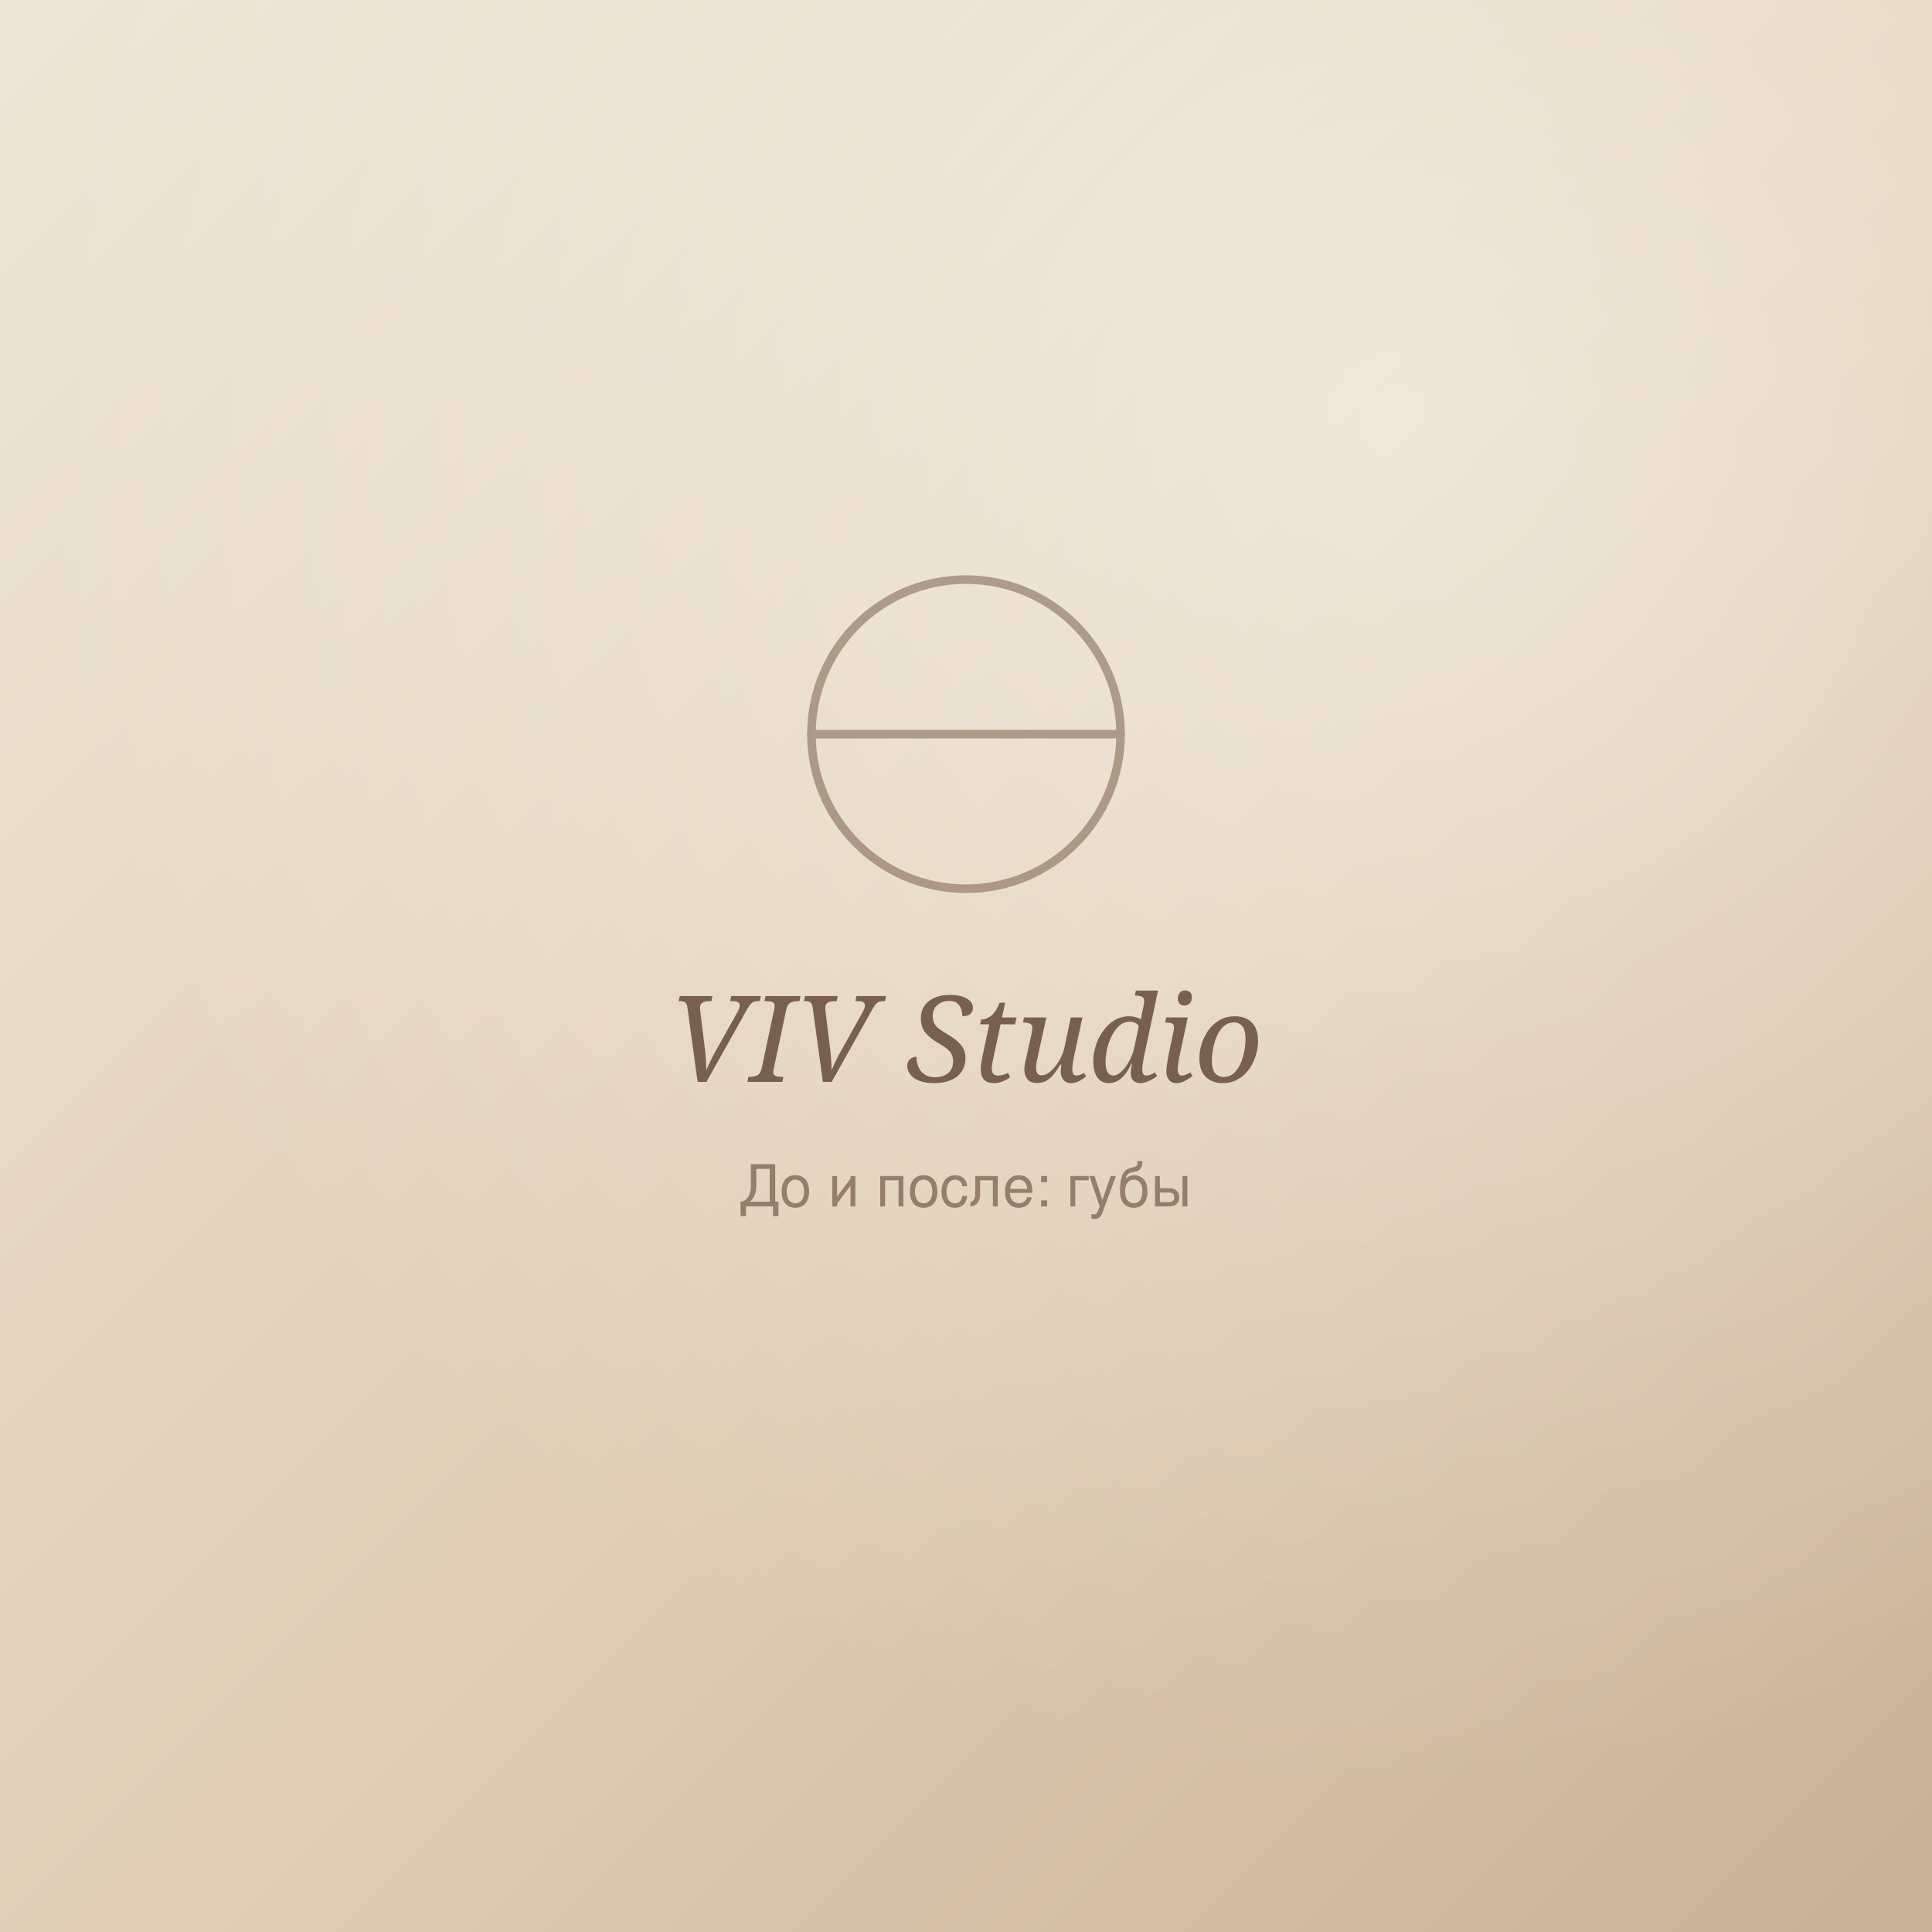
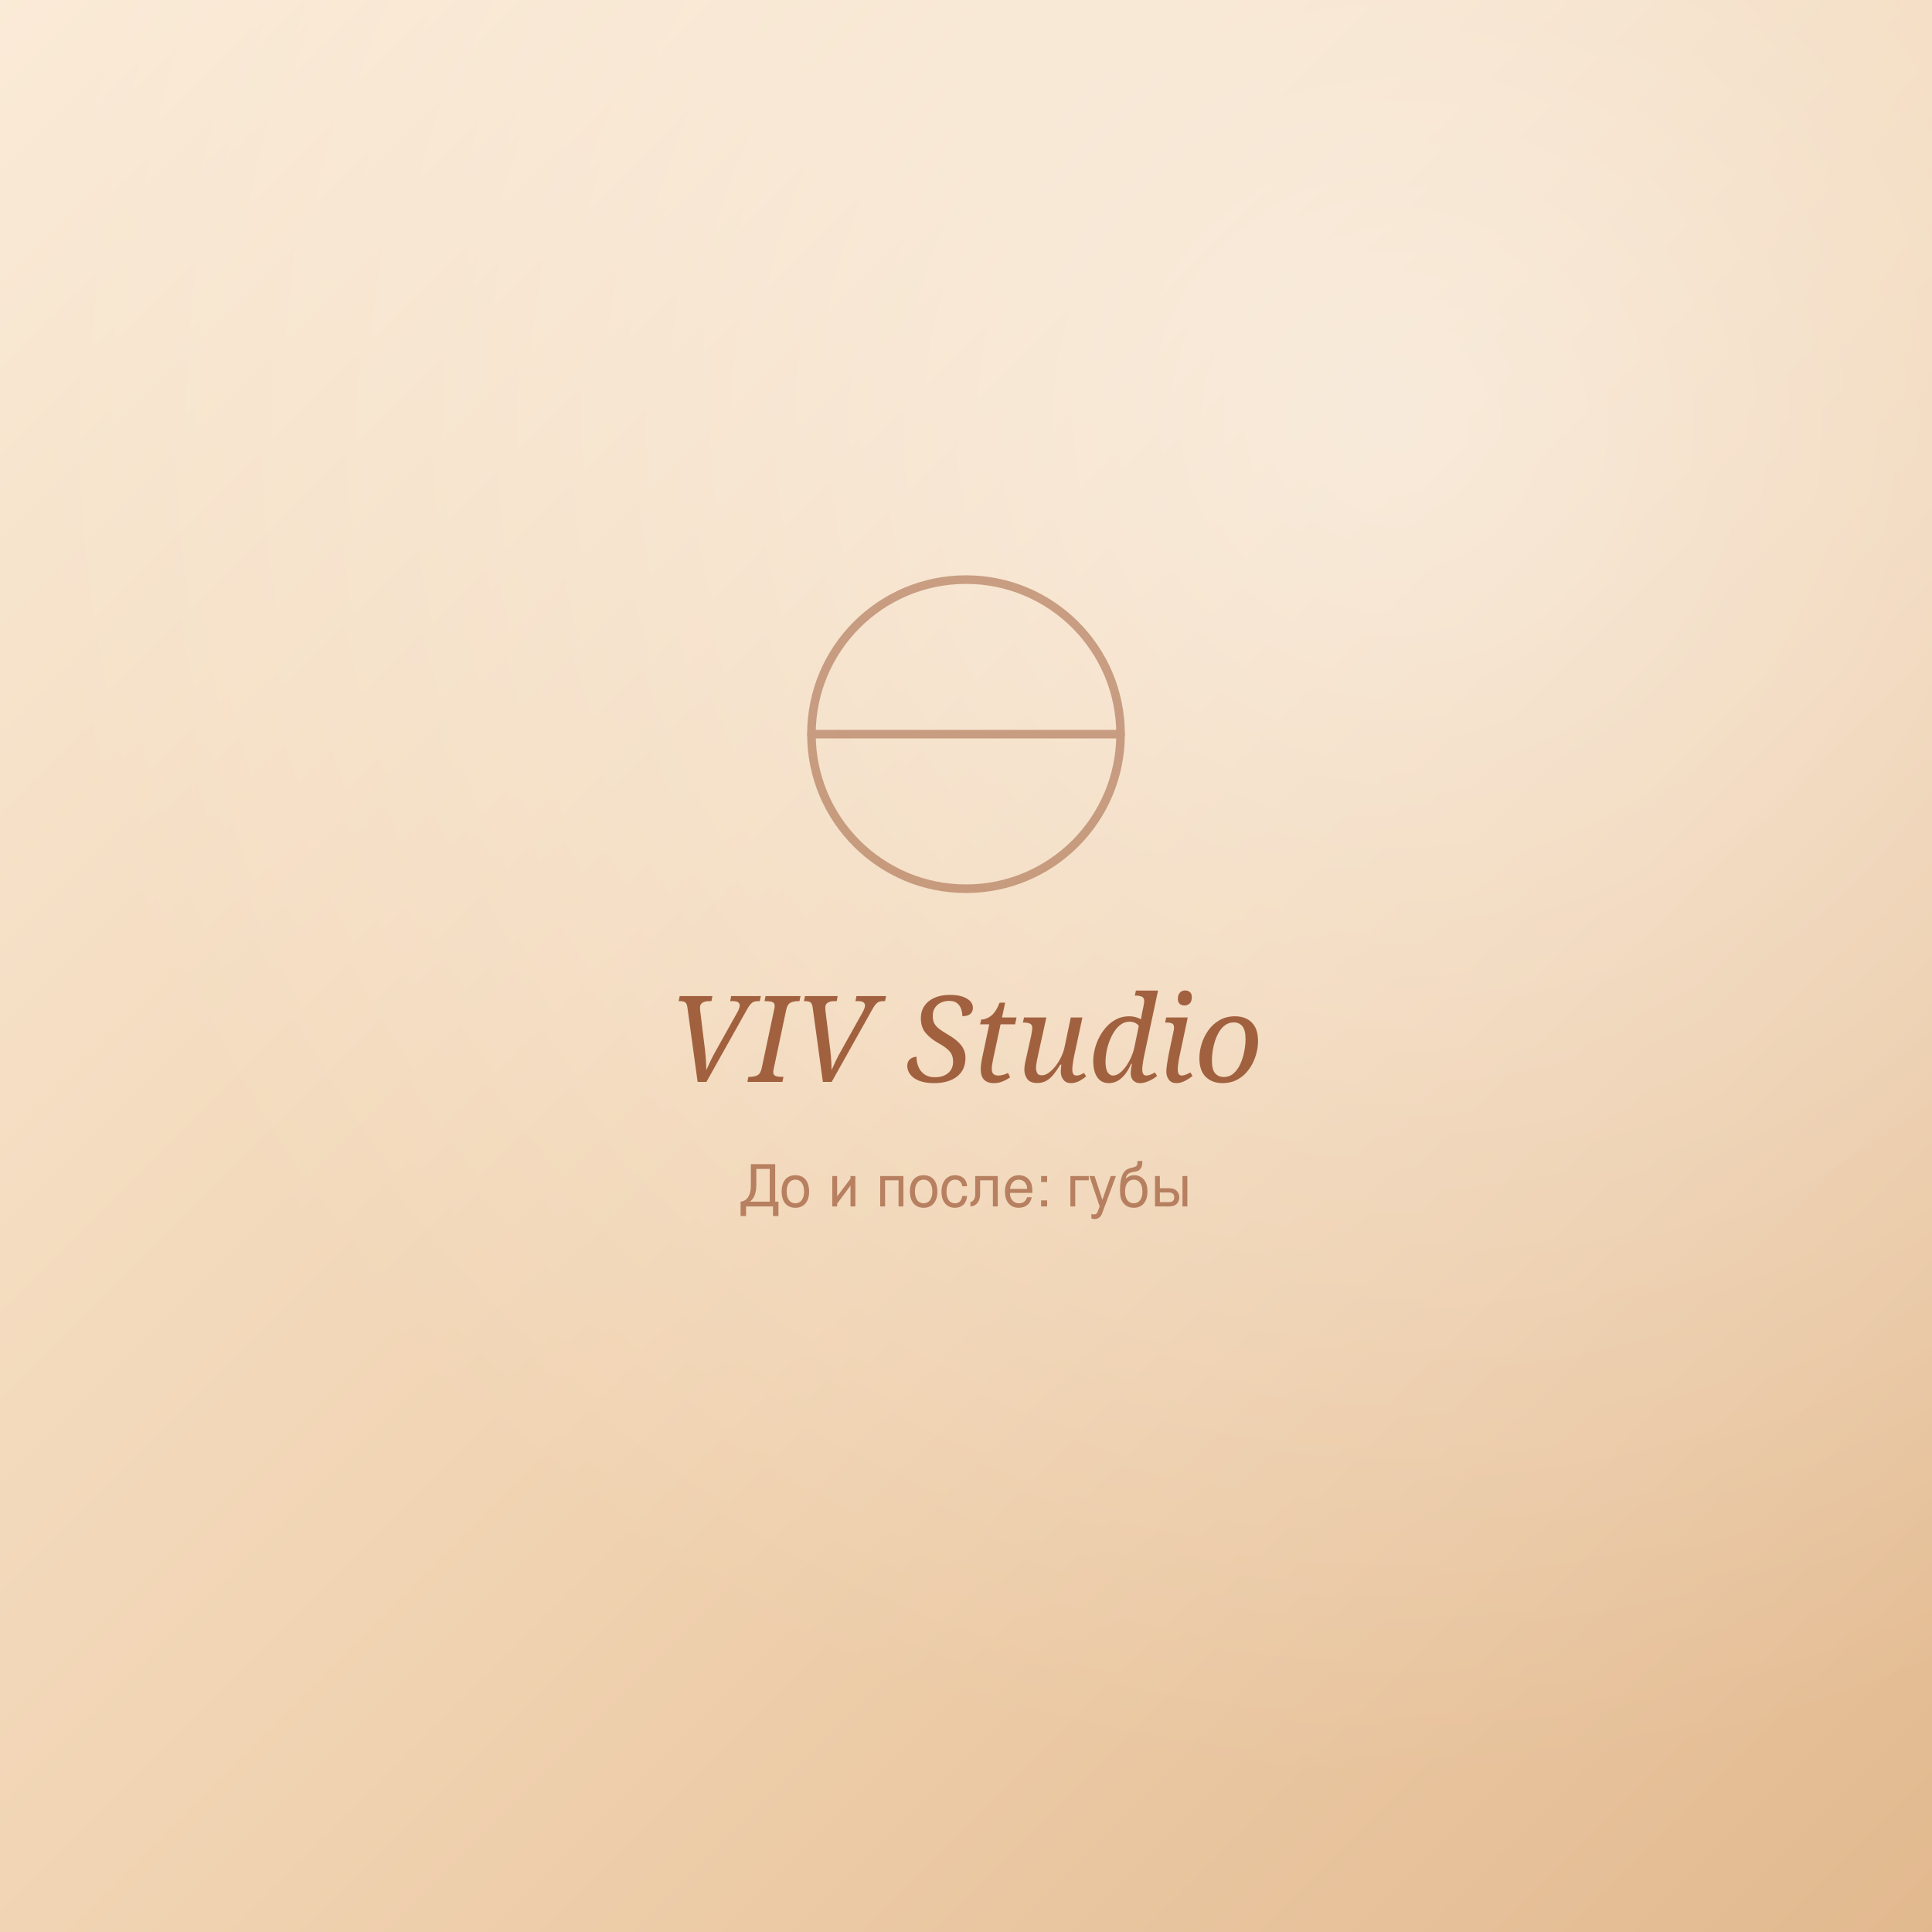
<svg xmlns="http://www.w3.org/2000/svg" viewBox="0 0 900 900" width="900" height="900" role="img">
  <defs>
    <linearGradient id="g" x1="0" y1="0" x2="1" y2="1">
-       <stop offset="0" stop-color="#EFE7DA" />
-       <stop offset=".55" stop-color="#DFCDB4" />
-       <stop offset="1" stop-color="#C9B195" />
+       <stop offset="0" stop-color="#FAEBD8" />
+       <stop offset=".55" stop-color="#F0D2B0" />
+       <stop offset="1" stop-color="#E2B98F" />
    </linearGradient>
    <radialGradient id="s" cx=".72" cy=".22" r=".7">
      <stop offset="0" stop-color="#FFFFFF" stop-opacity=".5" />
      <stop offset="1" stop-color="#FFFFFF" stop-opacity="0" />
    </radialGradient>
  </defs>
  <rect width="900" height="900" fill="url(#g)" />
  <rect width="900" height="900" fill="url(#s)" />
-   <g opacity=".45" fill="none" stroke="#5F4533" stroke-width="4.0">
+   <g opacity=".45" fill="none" stroke="#8F4522" stroke-width="4.0">
    <circle cx="450.0" cy="342" r="72" />
    <path d="M378 342 l144 0" stroke-linecap="round" />
  </g>
-   <text x="50%" y="504" text-anchor="middle" font-family="Georgia,serif" font-style="italic" font-size="56" fill="#5F4533" opacity=".82">VIV Studio</text>
-   <text x="50%" y="562" text-anchor="middle" font-family="Helvetica,Arial,sans-serif" font-size="27" fill="#5F4533" opacity=".6">До и после: губы</text>
+   <text x="50%" y="504" text-anchor="middle" font-family="Georgia,serif" font-style="italic" font-size="56" fill="#8F4522" opacity=".82">VIV Studio</text>
+   <text x="50%" y="562" text-anchor="middle" font-family="Helvetica,Arial,sans-serif" font-size="27" fill="#8F4522" opacity=".6">До и после: губы</text>
</svg>
